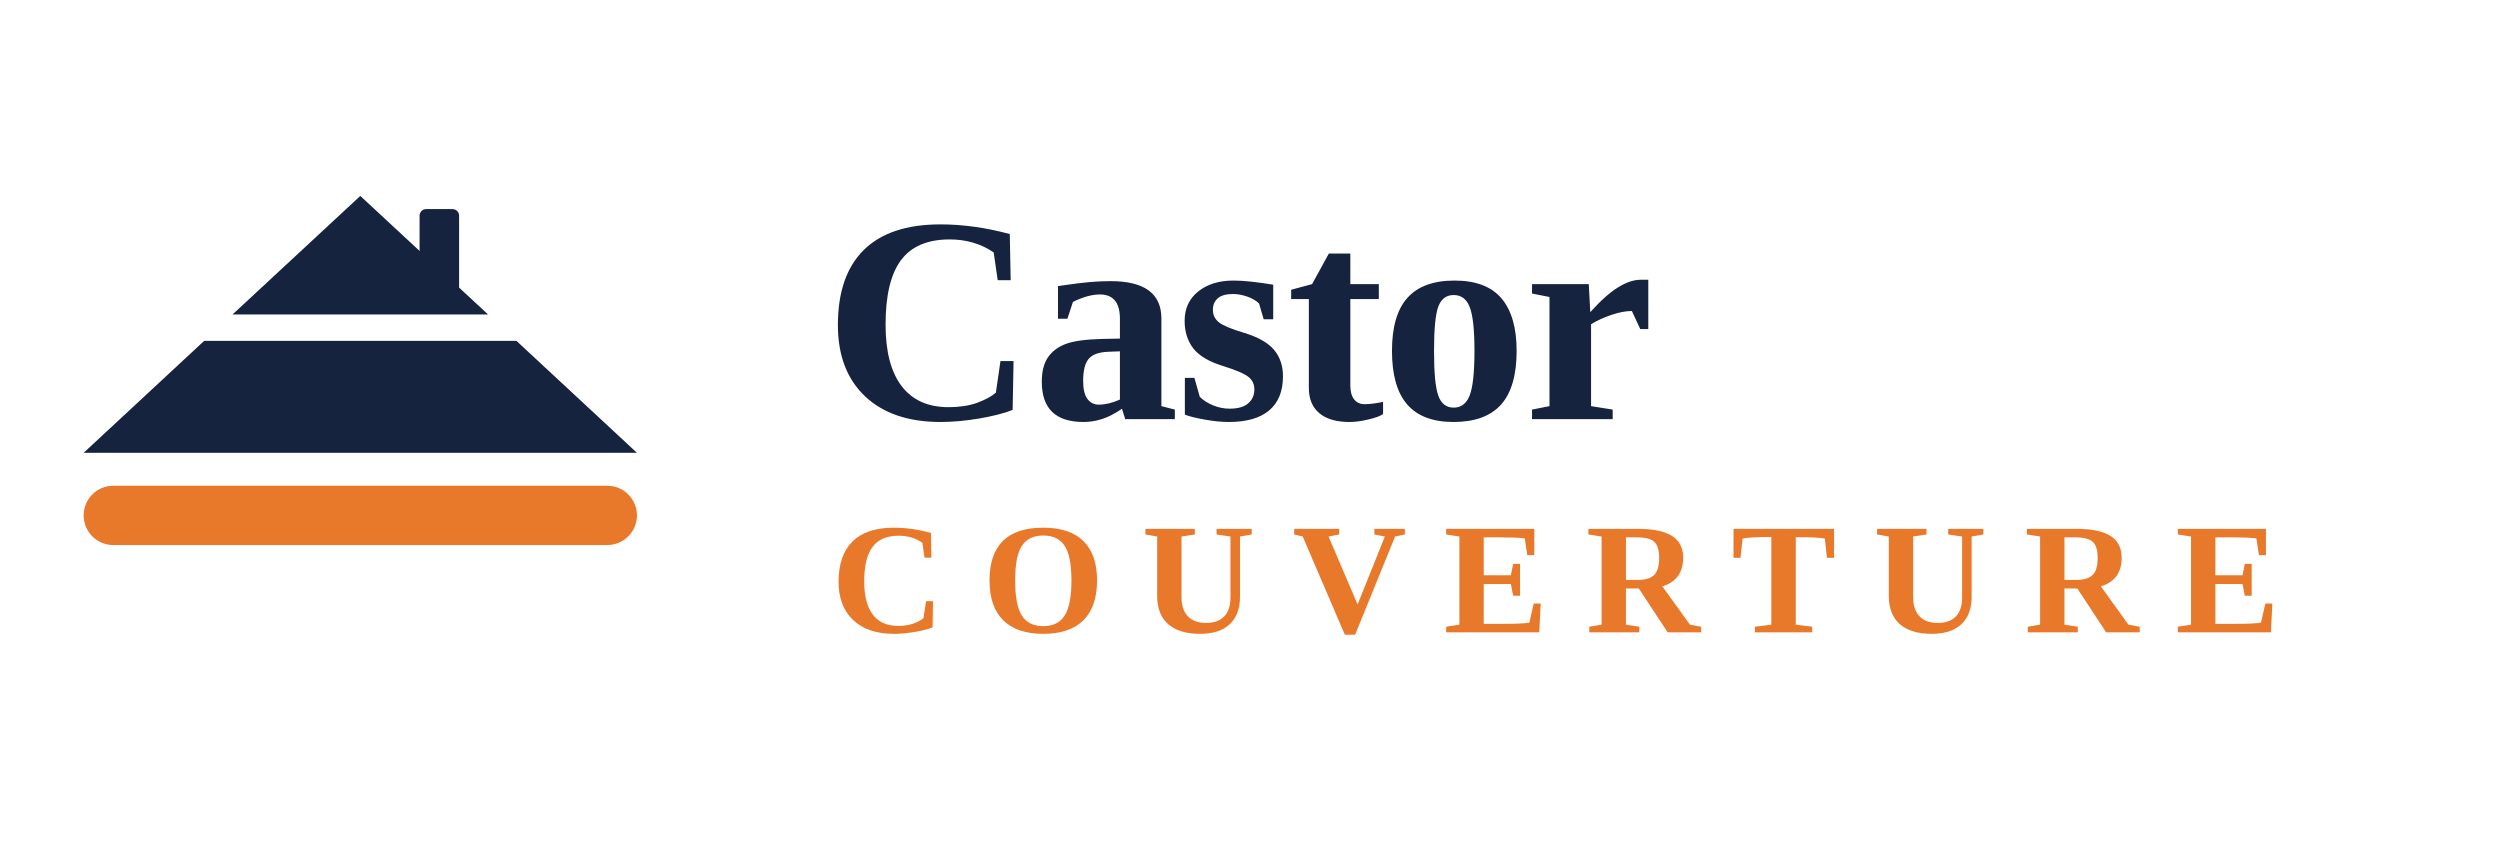
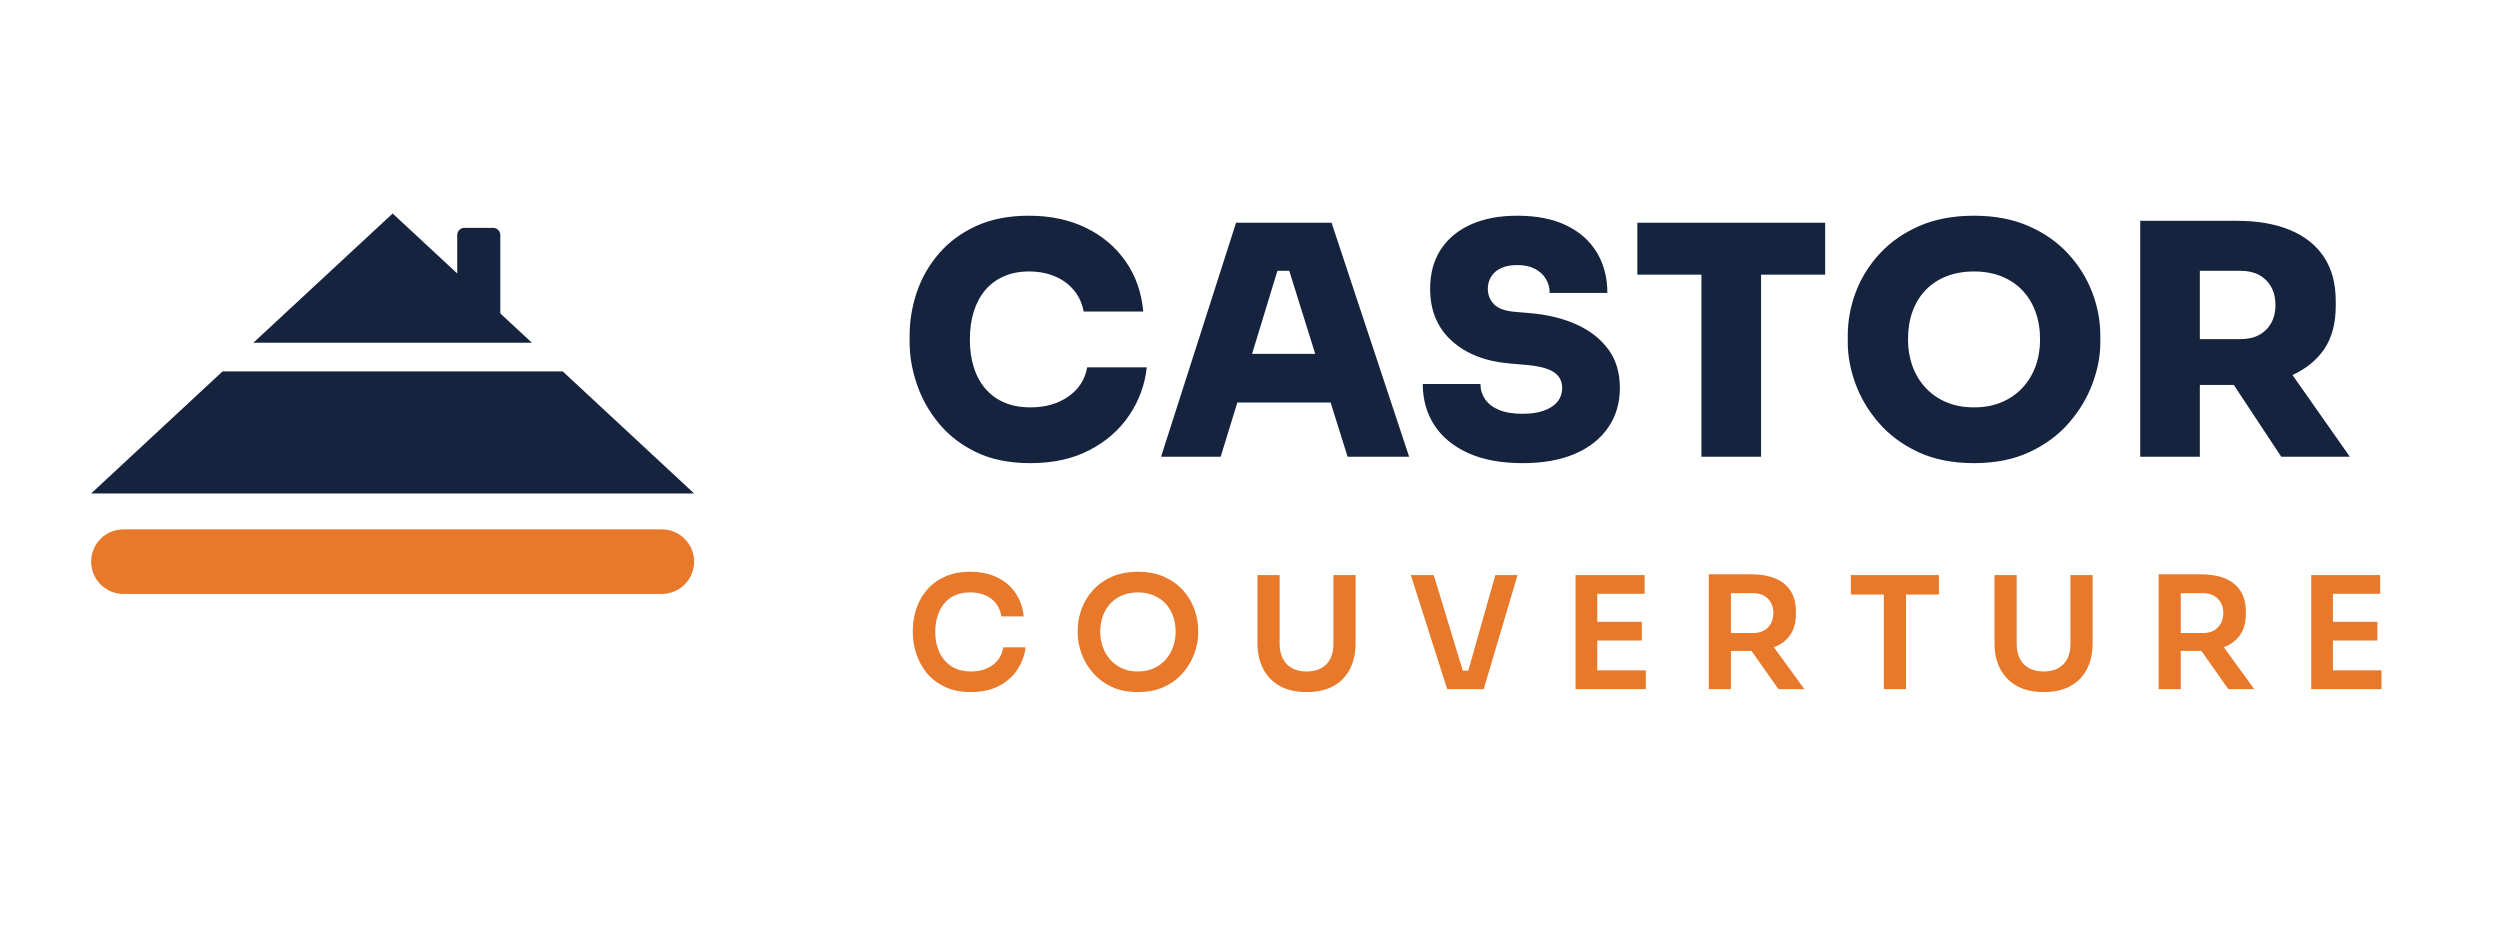
- <svg xmlns="http://www.w3.org/2000/svg" viewBox="0 0 340 116" width="340" height="116">
-   <defs />
+ <svg xmlns="http://www.w3.org/2000/svg" viewBox="0 0 312 116" width="312" height="116">
  <svg x="6" y="15" width="86" height="86" viewBox="0 0 96 96">
    <rect x="57" y="15" width="6" height="13" rx="1" fill="#16233F" />
    <path d="M48 13 L67.4 31 L28.6 31 Z" fill="#16233F" />
    <path d="M24.3 35 L71.7 35 L90 52 L6 52 Z" fill="#16233F" />
    <rect x="6" y="57" width="84" height="9" rx="4.5" fill="#E8792B" />
  </svg>
-   <text x="112" y="57" font-size="40" font-weight="800" letter-spacing="-0.5" fill="#16233F">Castor</text>
-   <text x="113" y="86" font-size="21.5" font-weight="600" letter-spacing="5" fill="#E8792B">COUVERTURE</text>
+   <path d="M128.60 57.80L128.60 57.80Q124.64 57.80 121.80 56.42Q118.96 55.04 117.12 52.78Q115.28 50.52 114.40 47.88Q113.52 45.24 113.52 42.76L113.52 42.76L113.52 41.88Q113.52 39.12 114.42 36.46Q115.32 33.80 117.18 31.64Q119.04 29.48 121.84 28.20Q124.64 26.92 128.40 26.92L128.40 26.92Q132.40 26.92 135.50 28.42Q138.60 29.92 140.48 32.62Q142.36 35.32 142.68 38.88L142.68 38.88L135.24 38.88Q134.96 37.36 134.04 36.24Q133.12 35.12 131.68 34.50Q130.24 33.88 128.40 33.88L128.40 33.88Q126.68 33.88 125.30 34.48Q123.92 35.08 122.98 36.18Q122.04 37.28 121.54 38.84Q121.04 40.40 121.04 42.36L121.04 42.36Q121.04 44.32 121.54 45.88Q122.04 47.44 123.02 48.56Q124 49.68 125.40 50.26Q126.80 50.84 128.60 50.84L128.60 50.84Q131.40 50.84 133.34 49.48Q135.28 48.12 135.68 45.84L135.68 45.84L143.12 45.84Q142.76 49.12 140.92 51.84Q139.08 54.56 135.96 56.18Q132.84 57.80 128.60 57.80Z M152.34 57L144.90 57L154.26 27.80L166.18 27.80L175.86 57L168.18 57L166.06 50.24L154.42 50.24L152.34 57ZM156.26 44.16L164.14 44.16L160.90 33.80L159.42 33.80L156.26 44.16Z M190.04 57.80L190.04 57.80Q185.96 57.80 183.18 56.52Q180.40 55.24 178.98 53.02Q177.56 50.80 177.56 47.92L177.56 47.92L184.76 47.92Q184.76 48.96 185.34 49.82Q185.92 50.68 187.08 51.16Q188.24 51.64 190.04 51.64L190.04 51.64Q191.60 51.64 192.70 51.24Q193.80 50.84 194.38 50.12Q194.96 49.40 194.96 48.40L194.96 48.40Q194.96 47.12 193.88 46.42Q192.80 45.72 190.24 45.52L190.24 45.52L188.36 45.36Q183.84 44.96 181.16 42.52Q178.48 40.08 178.48 36.04L178.48 36.04Q178.48 33.16 179.82 31.12Q181.16 29.08 183.60 28Q186.04 26.92 189.36 26.92L189.36 26.92Q192.96 26.92 195.46 28.12Q197.96 29.32 199.28 31.50Q200.60 33.68 200.60 36.56L200.60 36.56L193.40 36.56Q193.40 35.60 192.92 34.80Q192.44 34 191.54 33.54Q190.64 33.08 189.36 33.08L189.36 33.08Q188.16 33.08 187.34 33.46Q186.52 33.84 186.10 34.52Q185.68 35.20 185.68 36.04L185.68 36.04Q185.68 37.16 186.44 37.96Q187.20 38.76 189.08 38.92L189.08 38.92L190.96 39.08Q194.24 39.36 196.76 40.50Q199.28 41.64 200.72 43.60Q202.16 45.56 202.16 48.40L202.16 48.40Q202.16 51.24 200.70 53.36Q199.24 55.48 196.54 56.64Q193.84 57.80 190.04 57.80Z M219.78 57L212.34 57L212.34 34.28L204.34 34.28L204.34 27.80L227.78 27.80L227.78 34.28L219.78 34.28L219.78 57Z M246.36 57.80L246.36 57.80Q242.36 57.80 239.40 56.42Q236.44 55.04 234.48 52.78Q232.52 50.52 231.56 47.88Q230.60 45.24 230.60 42.76L230.60 42.76L230.60 41.88Q230.60 39.12 231.60 36.46Q232.60 33.80 234.60 31.64Q236.60 29.48 239.54 28.20Q242.48 26.92 246.36 26.92L246.36 26.92Q250.20 26.92 253.14 28.20Q256.08 29.48 258.08 31.64Q260.08 33.80 261.10 36.46Q262.12 39.12 262.12 41.88L262.12 41.88L262.12 42.76Q262.12 45.24 261.14 47.88Q260.16 50.52 258.20 52.78Q256.24 55.04 253.28 56.42Q250.32 57.80 246.36 57.80ZM246.36 50.84L246.36 50.84Q248.28 50.84 249.80 50.20Q251.32 49.56 252.40 48.40Q253.48 47.24 254.04 45.70Q254.60 44.16 254.60 42.36L254.60 42.36Q254.60 40.44 254.02 38.88Q253.44 37.32 252.36 36.20Q251.28 35.08 249.76 34.48Q248.24 33.88 246.36 33.88L246.36 33.88Q244.44 33.88 242.92 34.48Q241.40 35.08 240.32 36.20Q239.24 37.32 238.68 38.88Q238.12 40.44 238.12 42.36L238.12 42.36Q238.12 44.16 238.68 45.70Q239.24 47.24 240.32 48.40Q241.40 49.56 242.92 50.20Q244.44 50.84 246.36 50.84Z M274.54 57L267.10 57L267.10 27.56L279.22 27.56Q283.02 27.56 285.78 28.70Q288.54 29.84 290.02 32.06Q291.50 34.28 291.50 37.56L291.50 37.56L291.50 38.20Q291.50 41.48 290.02 43.64L290.02 43.64Q288.58 45.68 286.10 46.80L286.10 46.80L293.26 57L284.70 57L278.78 48.04L274.54 48.04L274.54 57ZM279.66 33.80L274.54 33.80L274.54 42.32L279.66 42.32Q280.98 42.32 281.94 41.80Q282.90 41.28 283.44 40.32Q283.98 39.36 283.98 38.08L283.98 38.08Q283.98 36.76 283.44 35.80Q282.90 34.84 281.94 34.32Q280.98 33.80 279.66 33.80L279.66 33.80Z" fill="#16233F" />
+   <path d="M121.17 86.37L121.17 86.37Q119.24 86.37 117.86 85.69Q116.47 85.01 115.60 83.91Q114.74 82.82 114.33 81.53Q113.92 80.25 113.92 79.06L113.92 79.06L113.92 78.63Q113.92 77.30 114.34 76.02Q114.75 74.73 115.63 73.68Q116.51 72.62 117.87 71.99Q119.22 71.36 121.07 71.36L121.07 71.36Q123.00 71.36 124.44 72.05Q125.87 72.74 126.73 74.00Q127.59 75.26 127.76 76.93L127.76 76.93L124.97 76.93Q124.82 75.96 124.28 75.28Q123.74 74.61 122.93 74.27Q122.11 73.93 121.07 73.93L121.07 73.93Q120.02 73.93 119.20 74.29Q118.38 74.65 117.84 75.31Q117.29 75.98 117.01 76.87Q116.72 77.77 116.72 78.86L116.72 78.86Q116.72 79.92 117.01 80.81Q117.29 81.71 117.86 82.38Q118.42 83.06 119.25 83.43Q120.08 83.80 121.17 83.80L121.17 83.80Q122.77 83.80 123.87 83.01Q124.97 82.22 125.21 80.79L125.21 80.79L128.00 80.79Q127.80 82.31 126.96 83.58Q126.12 84.85 124.66 85.61Q123.20 86.37 121.17 86.37Z M142.02 86.37L142.02 86.37Q140.09 86.37 138.68 85.69Q137.27 85.01 136.34 83.90Q135.41 82.80 134.96 81.52Q134.50 80.25 134.50 79.06L134.50 79.06L134.50 78.63Q134.50 77.32 134.97 76.03Q135.43 74.73 136.38 73.68Q137.32 72.62 138.73 71.99Q140.13 71.36 142.02 71.36L142.02 71.36Q143.90 71.36 145.30 71.99Q146.70 72.62 147.65 73.68Q148.60 74.73 149.06 76.03Q149.53 77.32 149.53 78.63L149.53 78.63L149.53 79.06Q149.53 80.25 149.07 81.52Q148.62 82.80 147.69 83.90Q146.76 85.01 145.35 85.69Q143.94 86.37 142.02 86.37ZM142.02 83.80L142.02 83.80Q143.12 83.80 143.98 83.41Q144.85 83.02 145.47 82.32Q146.08 81.63 146.40 80.74Q146.72 79.86 146.72 78.86L146.72 78.86Q146.72 77.79 146.40 76.89Q146.08 76.00 145.47 75.33Q144.85 74.67 143.97 74.30Q143.10 73.93 142.02 73.93L142.02 73.93Q140.93 73.93 140.05 74.30Q139.18 74.67 138.56 75.33Q137.95 76.00 137.63 76.89Q137.31 77.79 137.31 78.86L137.31 78.86Q137.31 79.86 137.63 80.74Q137.95 81.63 138.56 82.32Q139.18 83.02 140.05 83.41Q140.93 83.80 142.02 83.80Z M163.07 86.37L163.07 86.37Q161.08 86.37 159.72 85.61Q158.35 84.85 157.64 83.47Q156.93 82.10 156.93 80.25L156.93 80.25L156.93 71.77L159.70 71.77L159.70 80.40Q159.70 81.42 160.09 82.19Q160.48 82.96 161.23 83.38Q161.98 83.80 163.07 83.80L163.07 83.80Q164.15 83.80 164.90 83.38Q165.65 82.96 166.03 82.20Q166.41 81.44 166.41 80.40L166.41 80.40L166.41 71.77L169.18 71.77L169.18 80.25Q169.18 82.10 168.48 83.47Q167.79 84.85 166.43 85.61Q165.06 86.37 163.07 86.37Z M185.17 86L180.61 86L176.07 71.77L178.93 71.77L182.56 83.70L183.24 83.70L186.62 71.77L189.39 71.77L185.17 86Z M205.40 86L196.63 86L196.63 71.77L205.25 71.77L205.25 74.11L199.34 74.11L199.34 77.60L204.90 77.60L204.90 79.94L199.34 79.94L199.34 83.66L205.40 83.66L205.40 86Z M216.02 86L213.25 86L213.25 71.67L218.53 71.67Q220.25 71.67 221.51 72.17Q222.77 72.68 223.45 73.72Q224.13 74.75 224.13 76.31L224.13 76.31L224.13 76.62Q224.13 78.20 223.44 79.21Q222.75 80.23 221.50 80.73L221.50 80.73Q221.44 80.75 221.38 80.77L221.38 80.77L225.18 86L221.95 86L218.59 81.24Q218.55 81.24 218.53 81.24L218.53 81.24L216.02 81.24L216.02 86ZM218.83 74.03L216.02 74.03L216.02 79.00L218.83 79.00Q219.59 79.00 220.14 78.69Q220.70 78.38 221.01 77.81Q221.32 77.24 221.32 76.52L221.32 76.52Q221.32 75.78 221.01 75.22Q220.70 74.65 220.14 74.34Q219.59 74.03 218.83 74.03L218.83 74.03Z M237.87 86L235.10 86L235.10 74.20L230.98 74.20L230.98 71.77L241.98 71.77L241.98 74.20L237.87 74.20L237.87 86Z M255.06 86.37L255.06 86.37Q253.07 86.37 251.70 85.61Q250.34 84.85 249.62 83.47Q248.91 82.10 248.91 80.25L248.91 80.25L248.91 71.77L251.68 71.77L251.68 80.40Q251.68 81.42 252.07 82.19Q252.46 82.96 253.21 83.38Q253.96 83.80 255.06 83.80L255.06 83.80Q256.13 83.80 256.88 83.38Q257.63 82.96 258.01 82.20Q258.39 81.44 258.39 80.40L258.39 80.40L258.39 71.77L261.16 71.77L261.16 80.25Q261.16 82.10 260.47 83.47Q259.77 84.85 258.41 85.61Q257.04 86.37 255.06 86.37Z M272.16 86L269.40 86L269.40 71.67L274.68 71.67Q276.40 71.67 277.65 72.17Q278.91 72.68 279.59 73.72Q280.28 74.75 280.28 76.31L280.28 76.31L280.28 76.62Q280.28 78.20 279.58 79.21Q278.89 80.23 277.64 80.73L277.64 80.73Q277.59 80.75 277.53 80.77L277.53 80.77L281.33 86L278.09 86L274.74 81.24Q274.70 81.24 274.68 81.24L274.68 81.24L272.16 81.24L272.16 86ZM274.97 74.03L272.16 74.03L272.16 79.00L274.97 79.00Q275.73 79.00 276.29 78.69Q276.84 78.38 277.16 77.81Q277.47 77.24 277.47 76.52L277.47 76.52Q277.47 75.78 277.16 75.22Q276.84 74.65 276.29 74.34Q275.73 74.03 274.97 74.03L274.97 74.03Z M297.21 86L288.44 86L288.44 71.77L297.05 71.77L297.05 74.11L291.15 74.11L291.15 77.60L296.70 77.60L296.70 79.94L291.15 79.94L291.15 83.66L297.21 83.66L297.21 86Z" fill="#E8792B" />
</svg>
